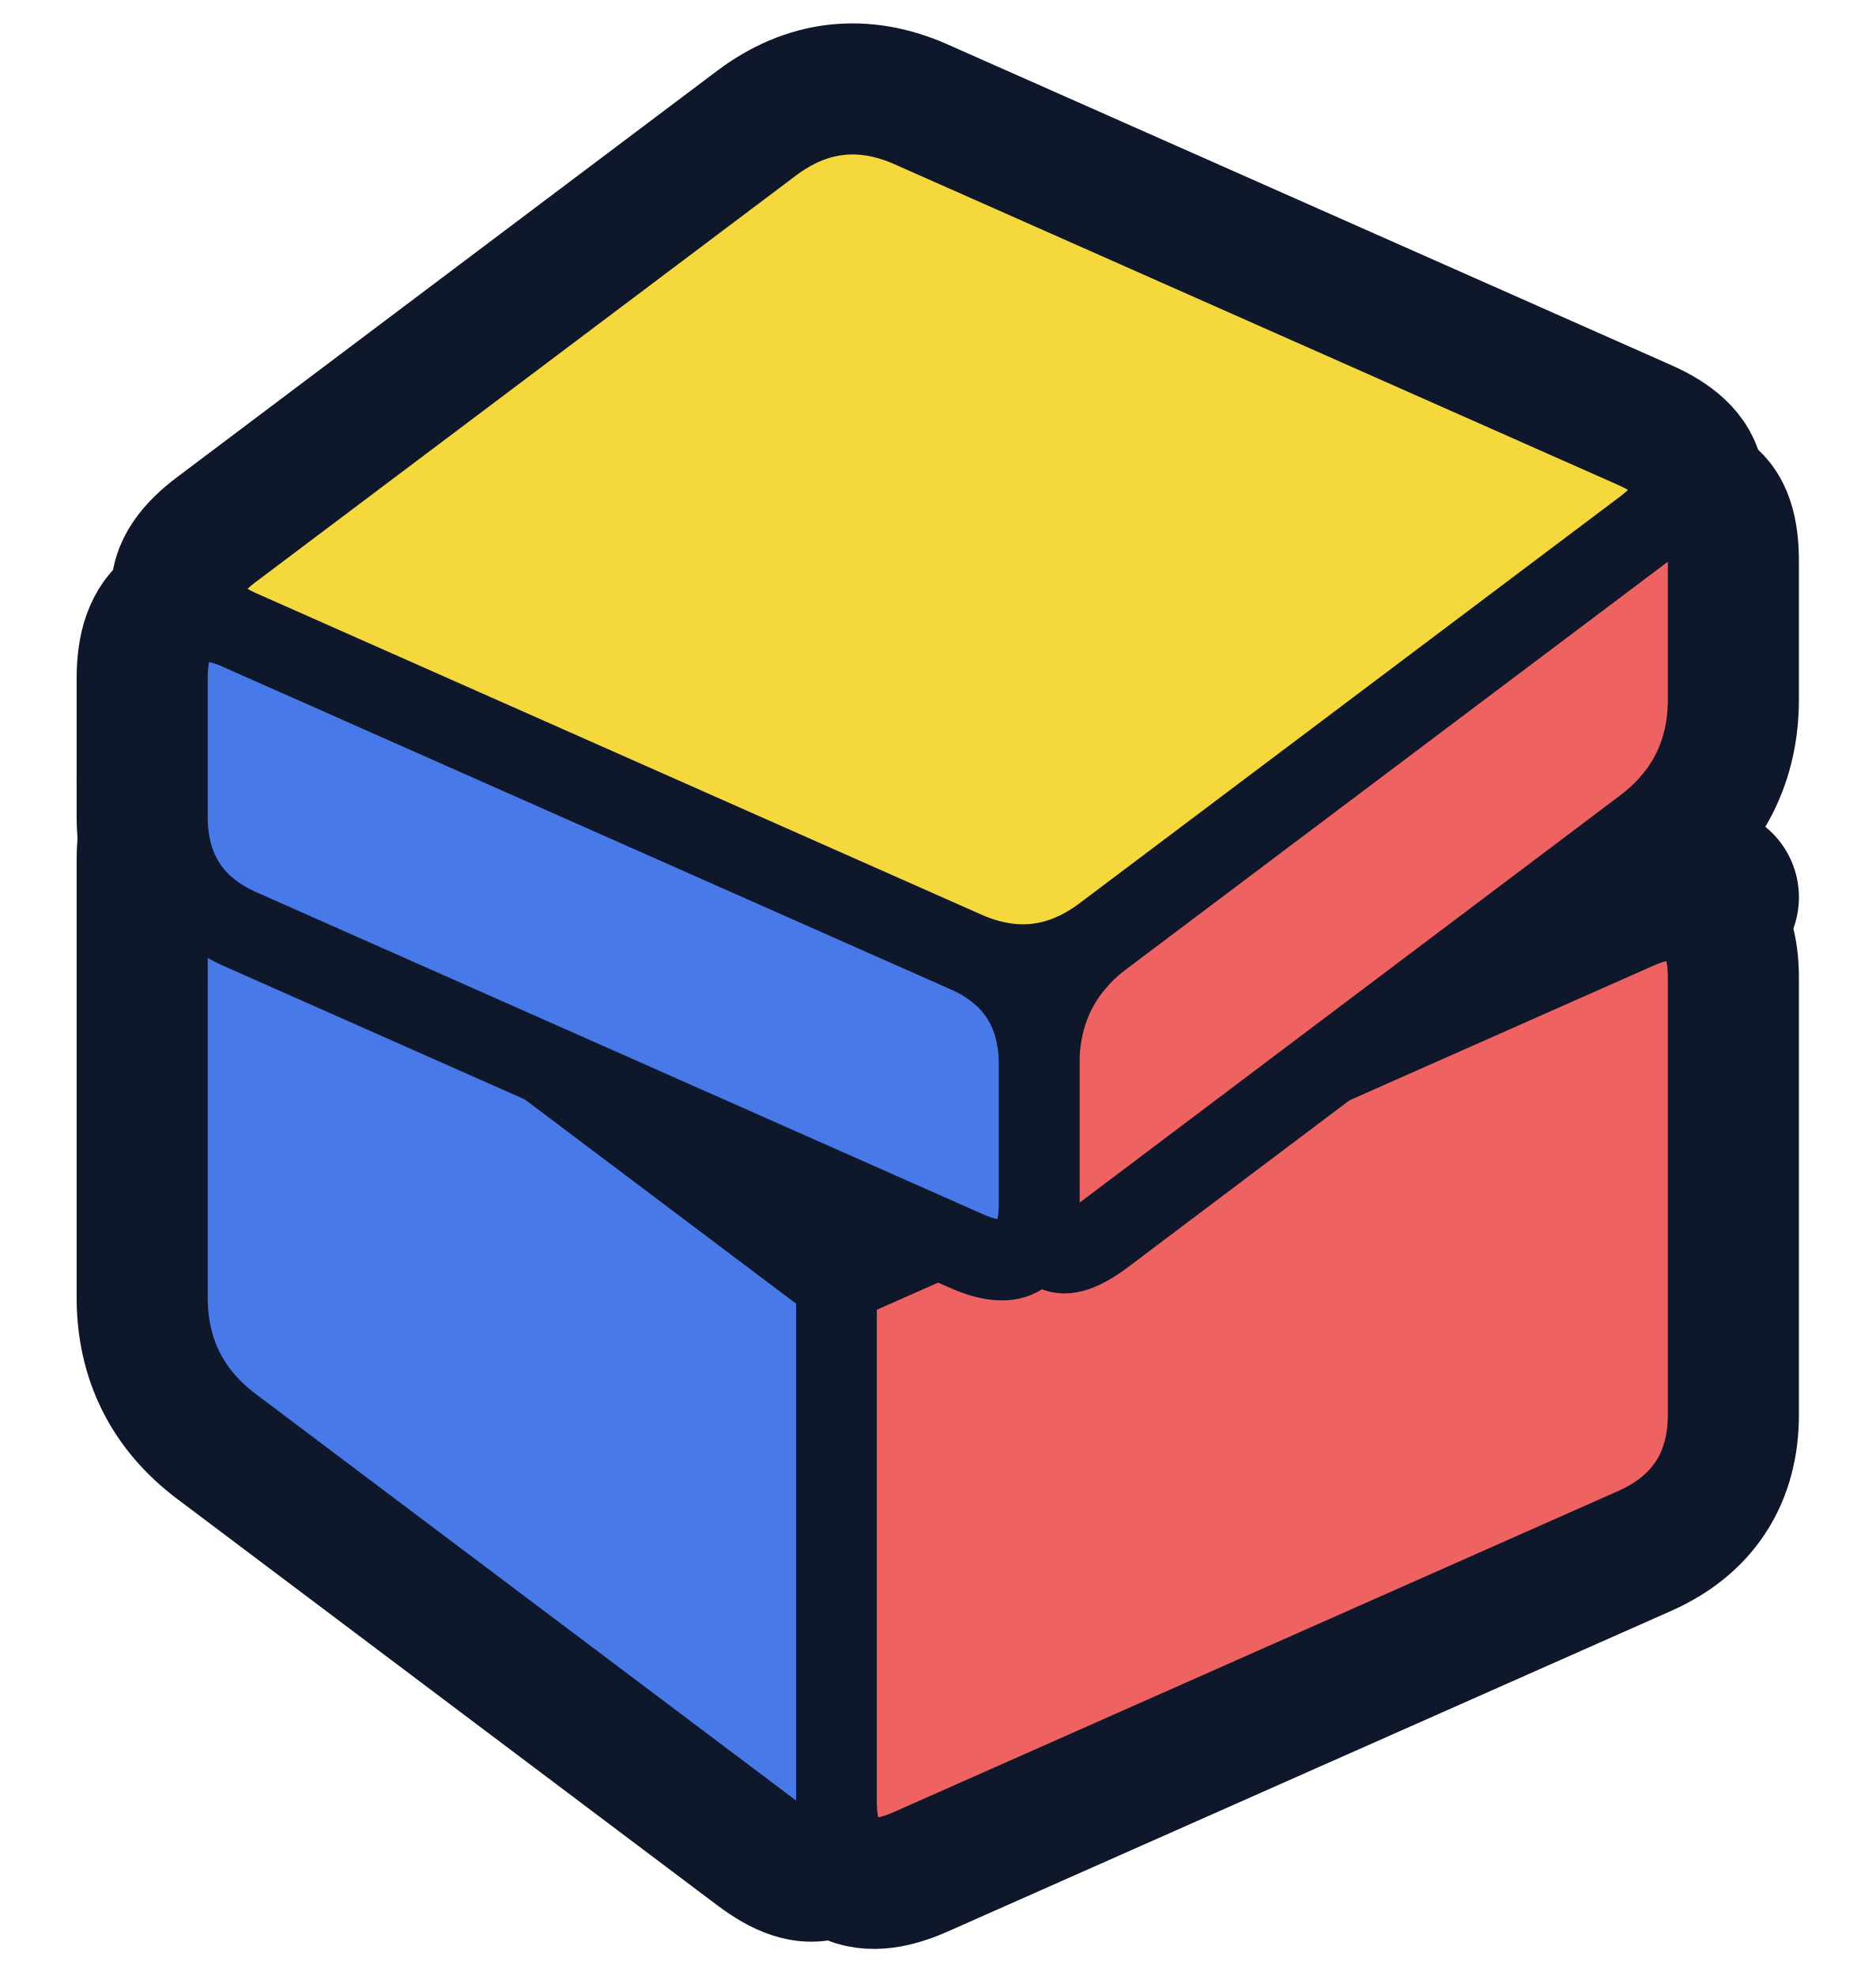
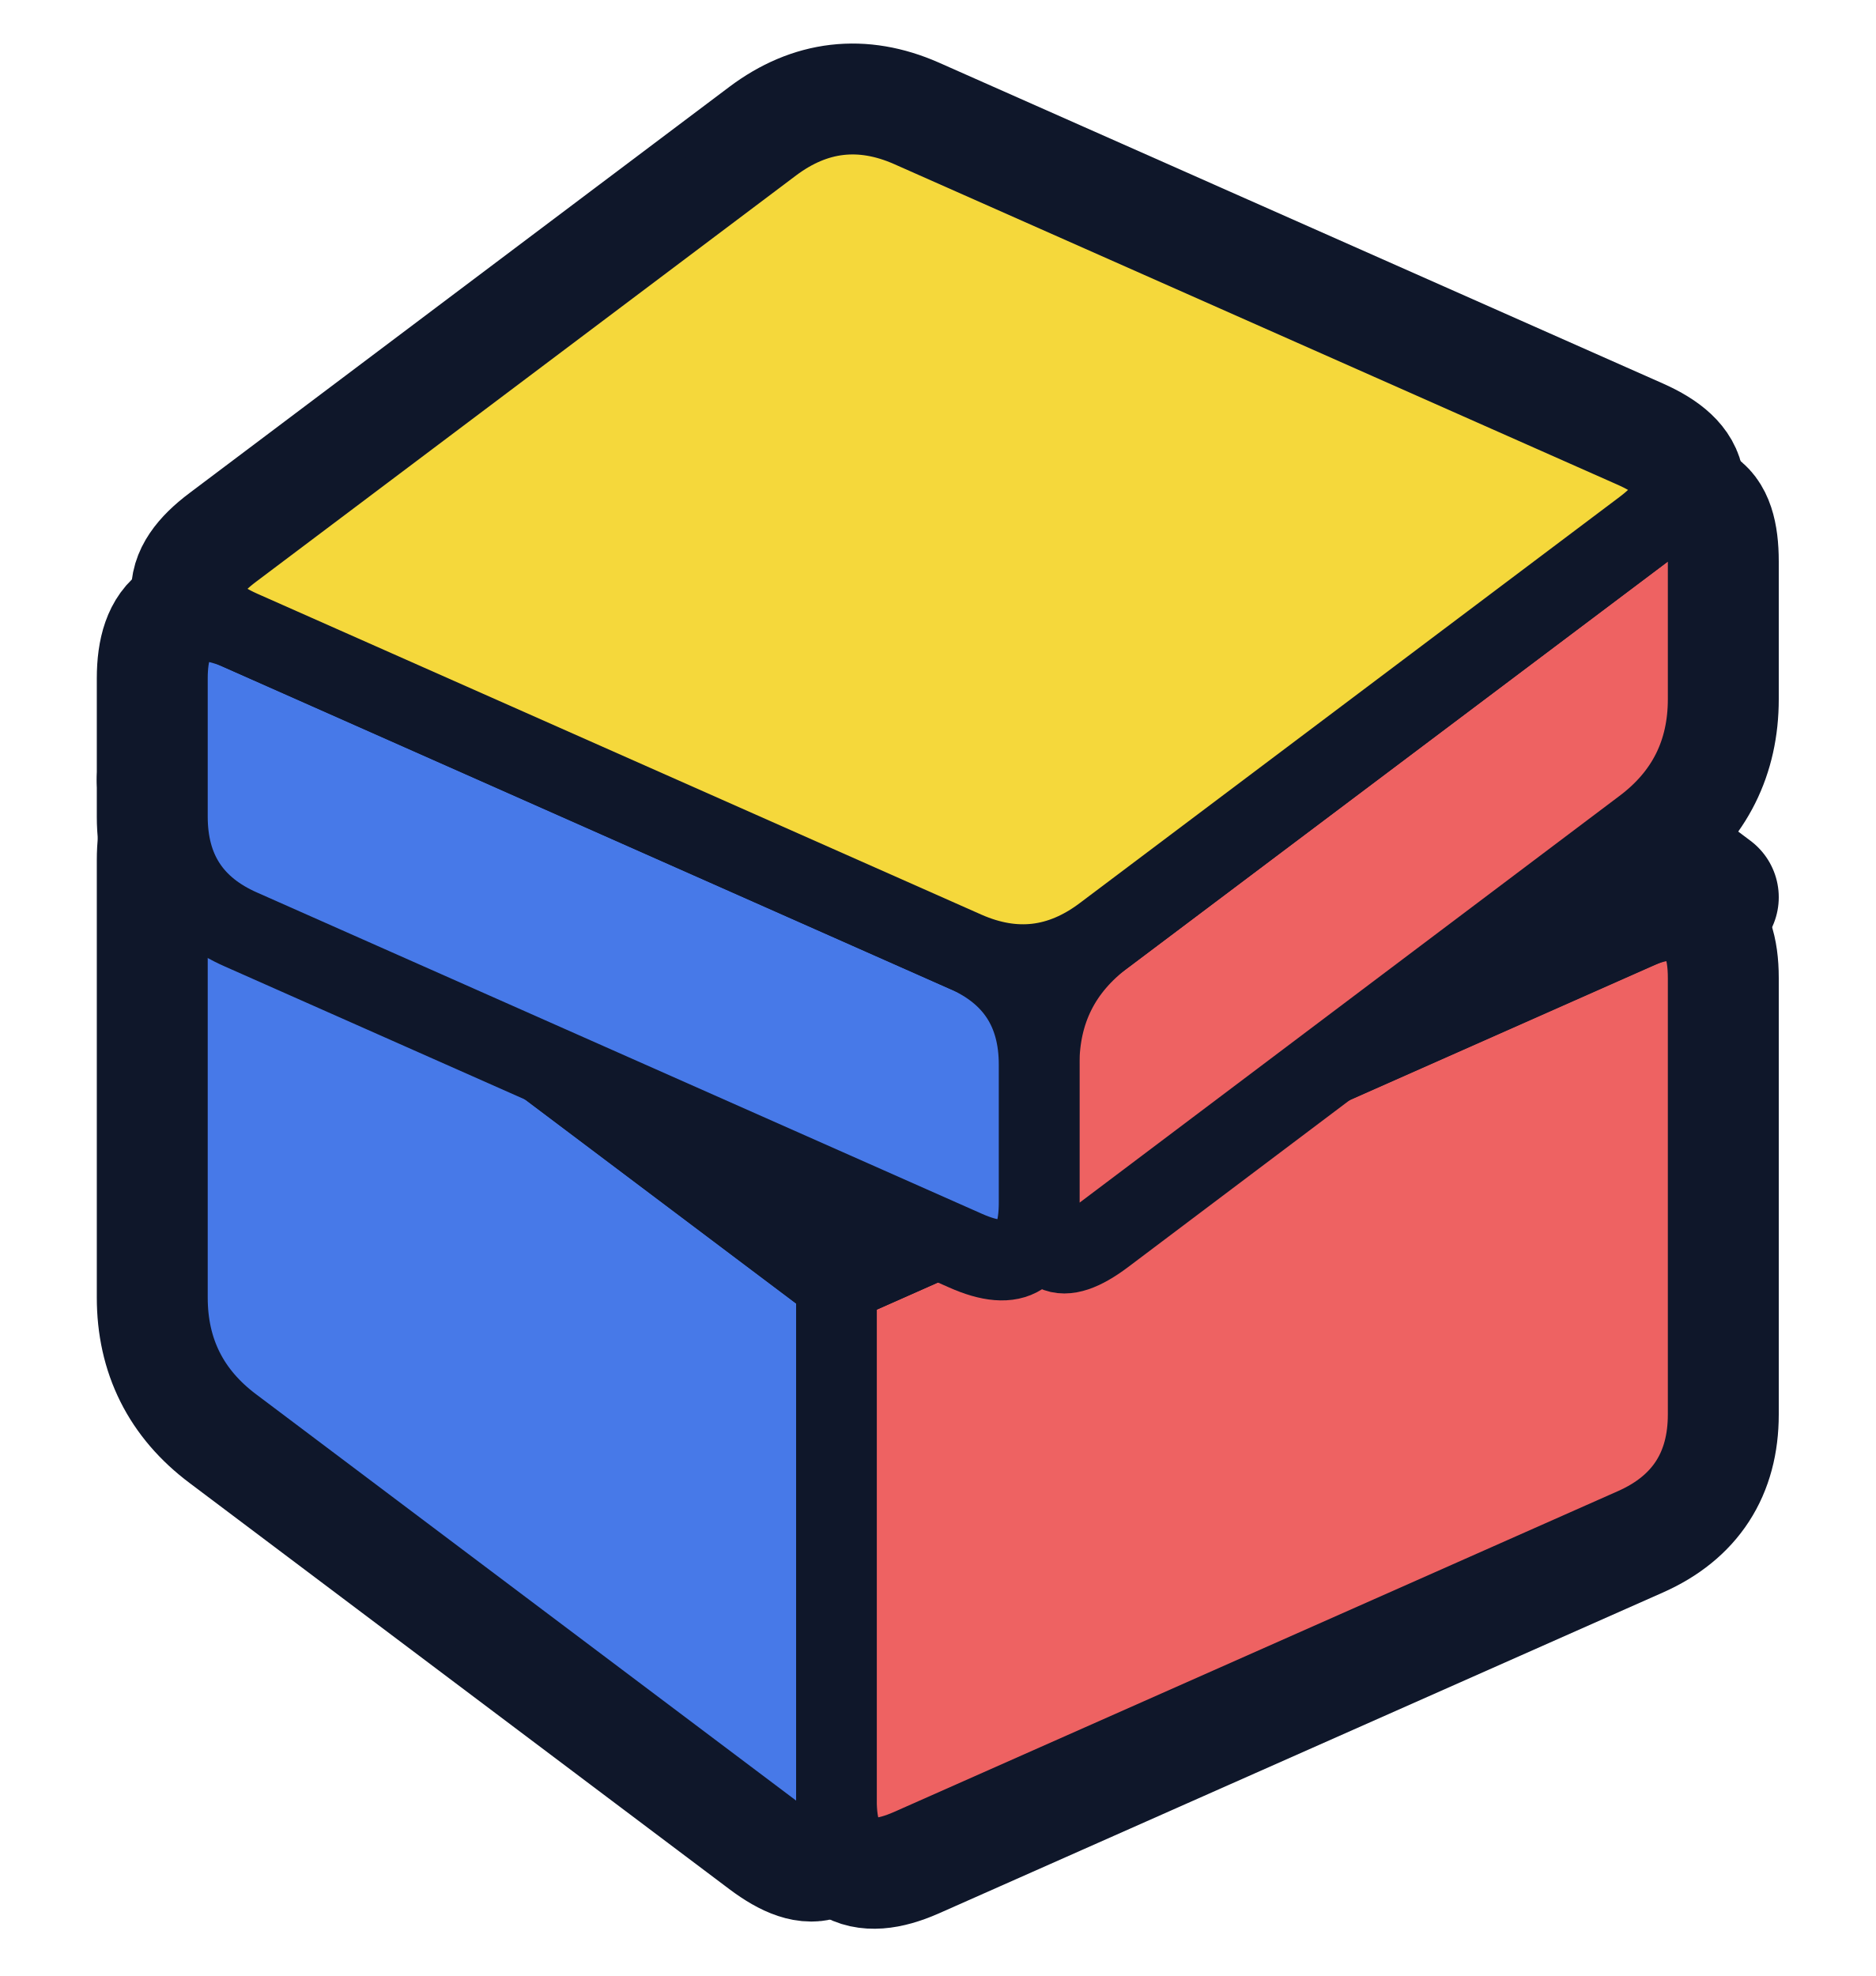
<svg xmlns="http://www.w3.org/2000/svg" viewBox="70 60 372 392">
-   <g fill="#0f172a" stroke="#0f172a" stroke-width="36" stroke-linejoin="round">
+   <g fill="#0f172a" stroke="#0f172a" stroke-width="28" stroke-linejoin="round">
    <path d="M408.8 340.6Q408.8 356.6 394.2 363.1L250.5 426.8Q235.9 433.2 235.9 417.2L235.9 314.6Q235.9 314.6 235.9 314.6L394.2 244.4Q408.8 238.0 408.8 254.0Z" />
    <path d="M235.9 417.2Q235.9 433.2 223.1 423.6L116.0 343.0Q103.2 333.4 103.2 317.4L103.2 230.7Q103.2 214.7 116.0 224.3L235.9 314.6Q235.9 314.6 235.9 314.6Z" />
    <polygon points="276.1,138.1 408.8,238.0 235.9,314.6 103.2,214.7" />
    <path d="M408.8 198.7Q408.8 214.7 396.0 224.3L288.9 305.0Q276.1 314.6 276.1 298.6L276.1 271.2Q276.1 255.2 288.9 245.6L396.0 165.0Q408.8 155.4 408.8 171.4Z" />
    <path d="M276.1 298.6Q276.1 314.6 261.5 308.1L117.8 244.4Q103.2 238.0 103.2 222.0L103.2 194.6Q103.2 178.6 117.8 185.1L261.5 248.8Q276.1 255.2 276.1 271.2Z" />
    <path d="M223.1 88.4Q235.9 78.8 250.5 85.2L394.2 148.9Q408.8 155.4 396.0 165.0L288.9 245.6Q276.1 255.2 261.5 248.8L117.8 185.1Q103.2 178.6 116.0 169.0Z" />
  </g>
  <g stroke="#0f172a" stroke-width="16" stroke-linejoin="round">
    <path d="M408.8 340.6Q408.8 356.6 394.2 363.1L250.5 426.8Q235.9 433.2 235.9 417.2L235.9 314.6Q235.9 314.6 235.9 314.6L394.2 244.4Q408.8 238.0 408.8 254.0Z" fill="#ee6262" />
    <path d="M235.9 417.2Q235.9 433.2 223.1 423.6L116.0 343.0Q103.2 333.4 103.2 317.4L103.2 230.7Q103.2 214.7 116.0 224.3L235.9 314.6Q235.9 314.6 235.9 314.6Z" fill="#4779e8" />
    <polygon points="276.1,138.1 408.8,238.0 235.9,314.6 103.2,214.7" fill="#1e293b" />
    <path d="M408.8 198.7Q408.8 214.7 396.0 224.3L288.9 305.0Q276.1 314.6 276.1 298.6L276.1 271.2Q276.1 255.2 288.9 245.6L396.0 165.0Q408.8 155.4 408.8 171.4Z" fill="#ee6262" />
    <path d="M276.1 298.6Q276.1 314.6 261.5 308.1L117.8 244.4Q103.2 238.0 103.2 222.0L103.2 194.6Q103.2 178.6 117.8 185.1L261.5 248.8Q276.1 255.2 276.1 271.2Z" fill="#4779e8" />
    <path d="M223.1 88.4Q235.9 78.8 250.5 85.2L394.2 148.9Q408.8 155.4 396.0 165.0L288.9 245.6Q276.1 255.2 261.5 248.8L117.8 185.1Q103.2 178.6 116.0 169.0Z" fill="#f5d83b" />
  </g>
</svg>
